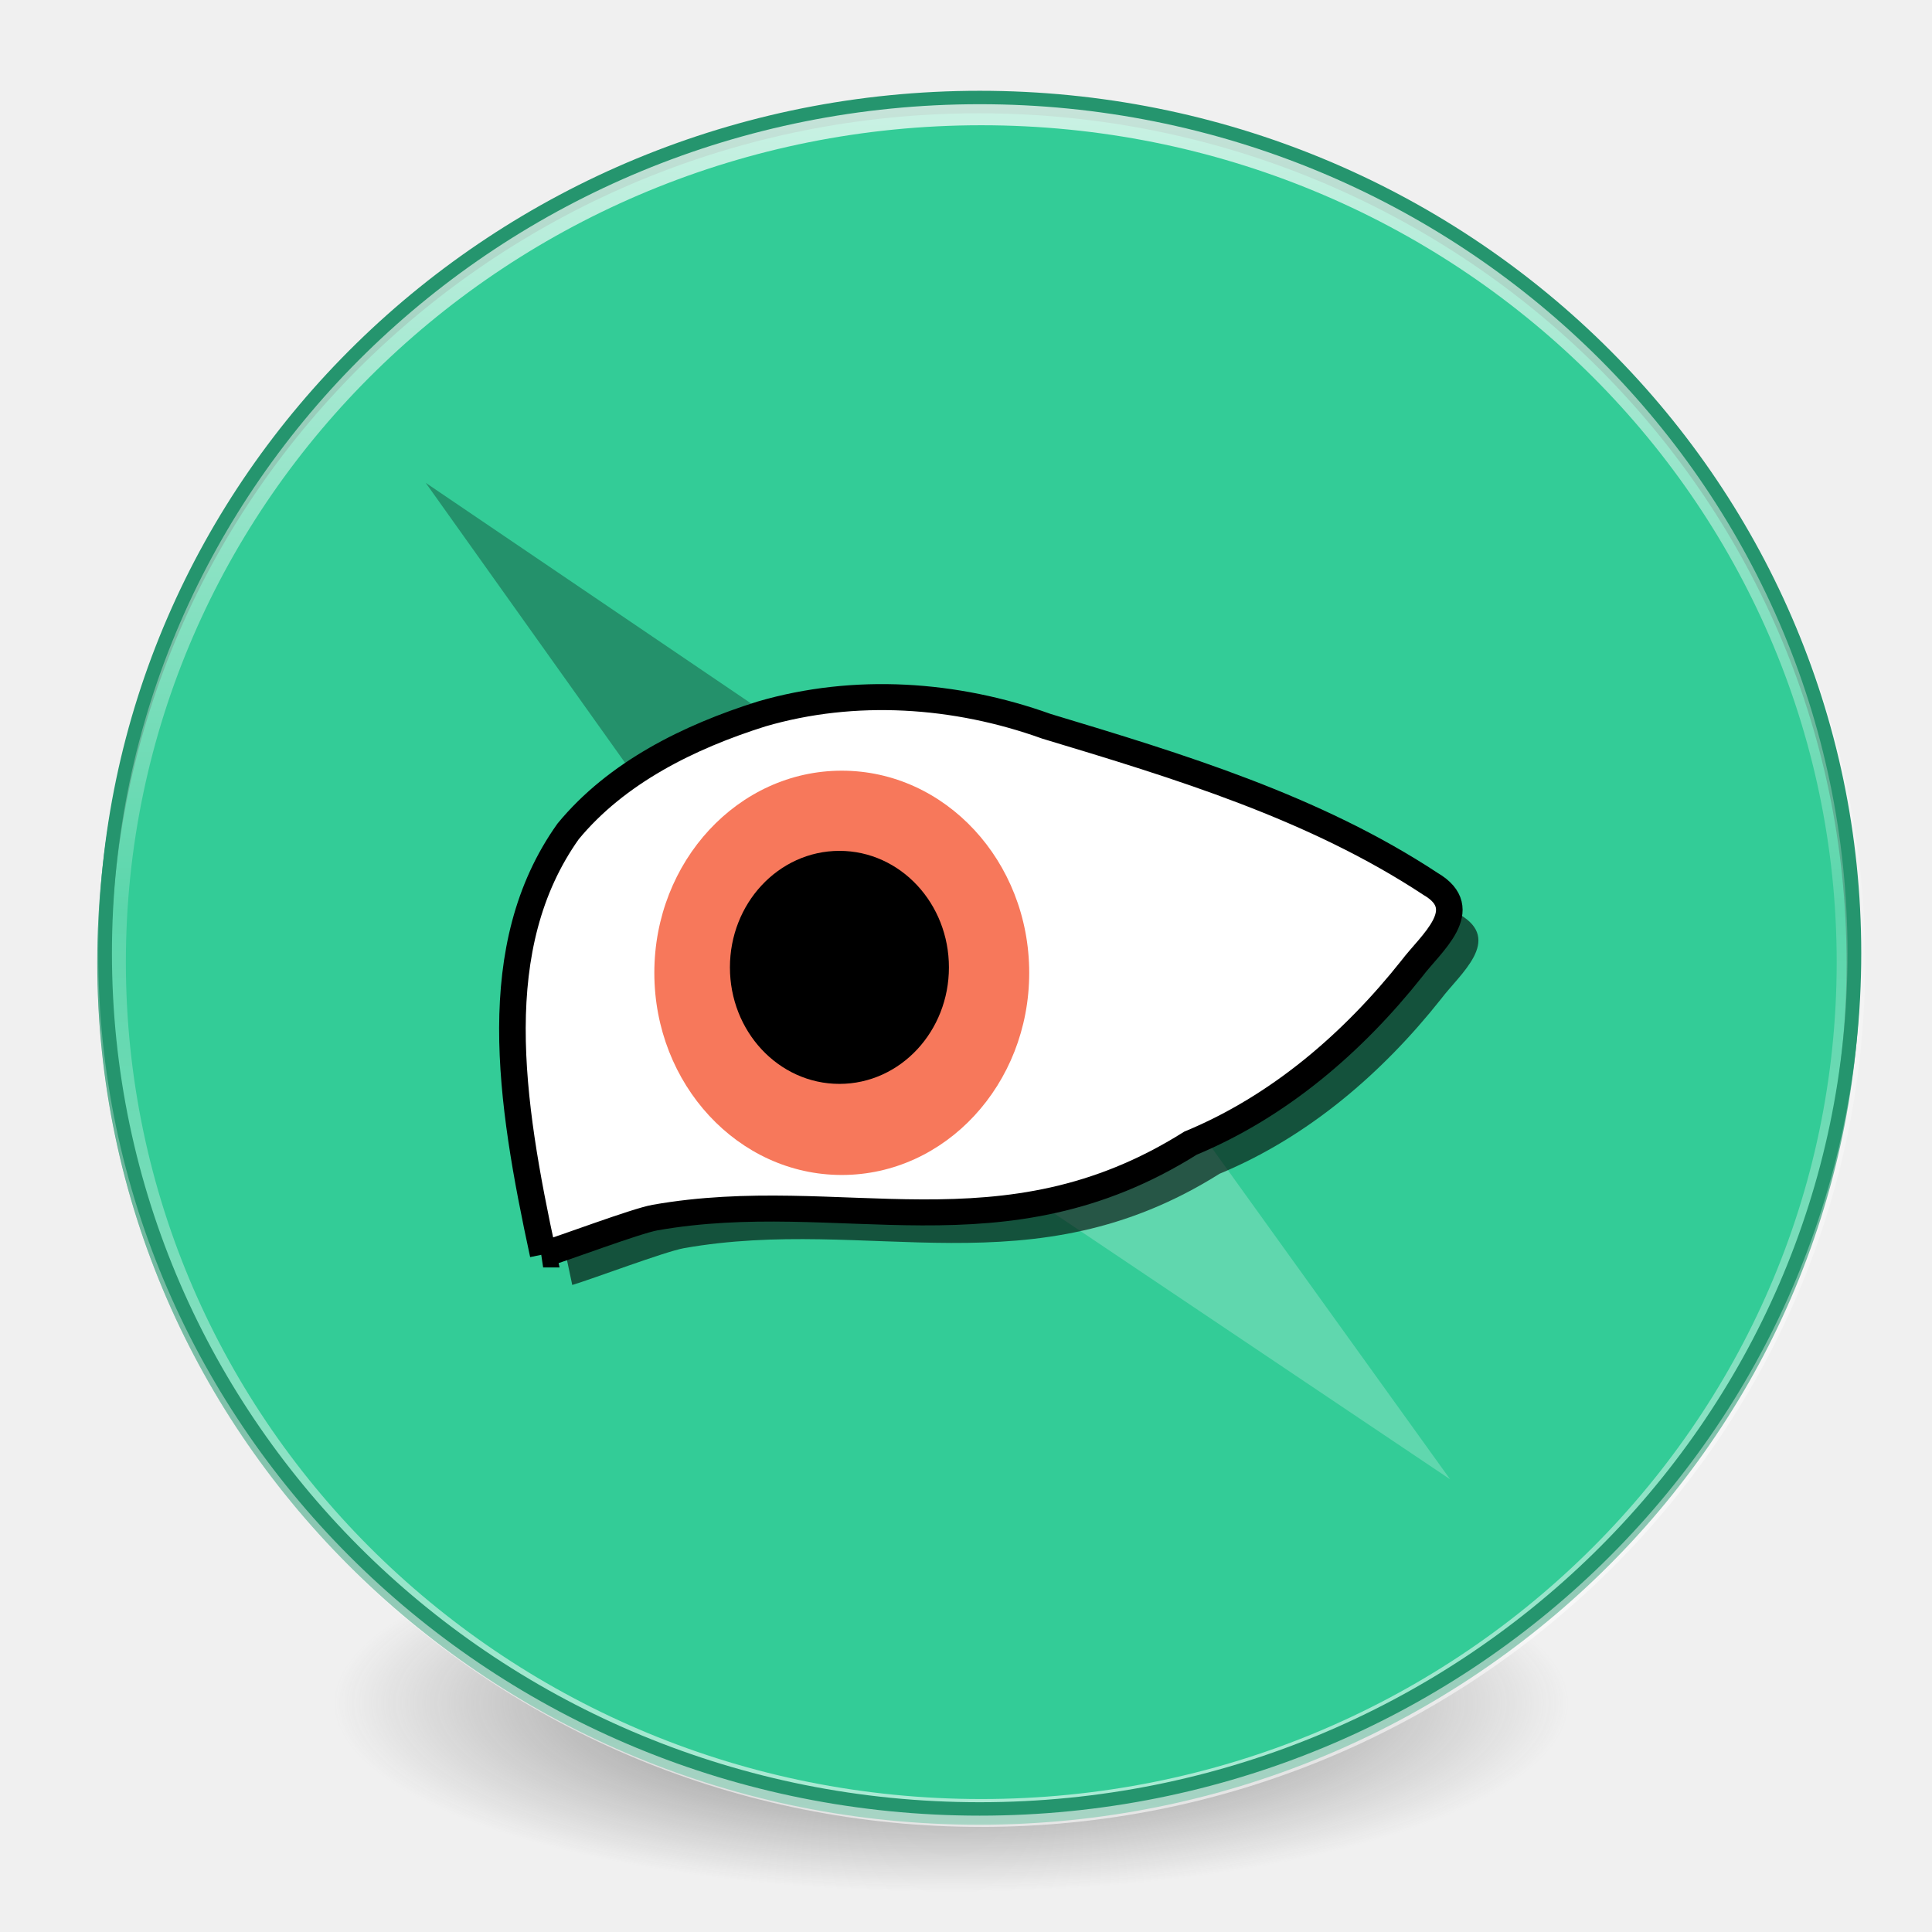
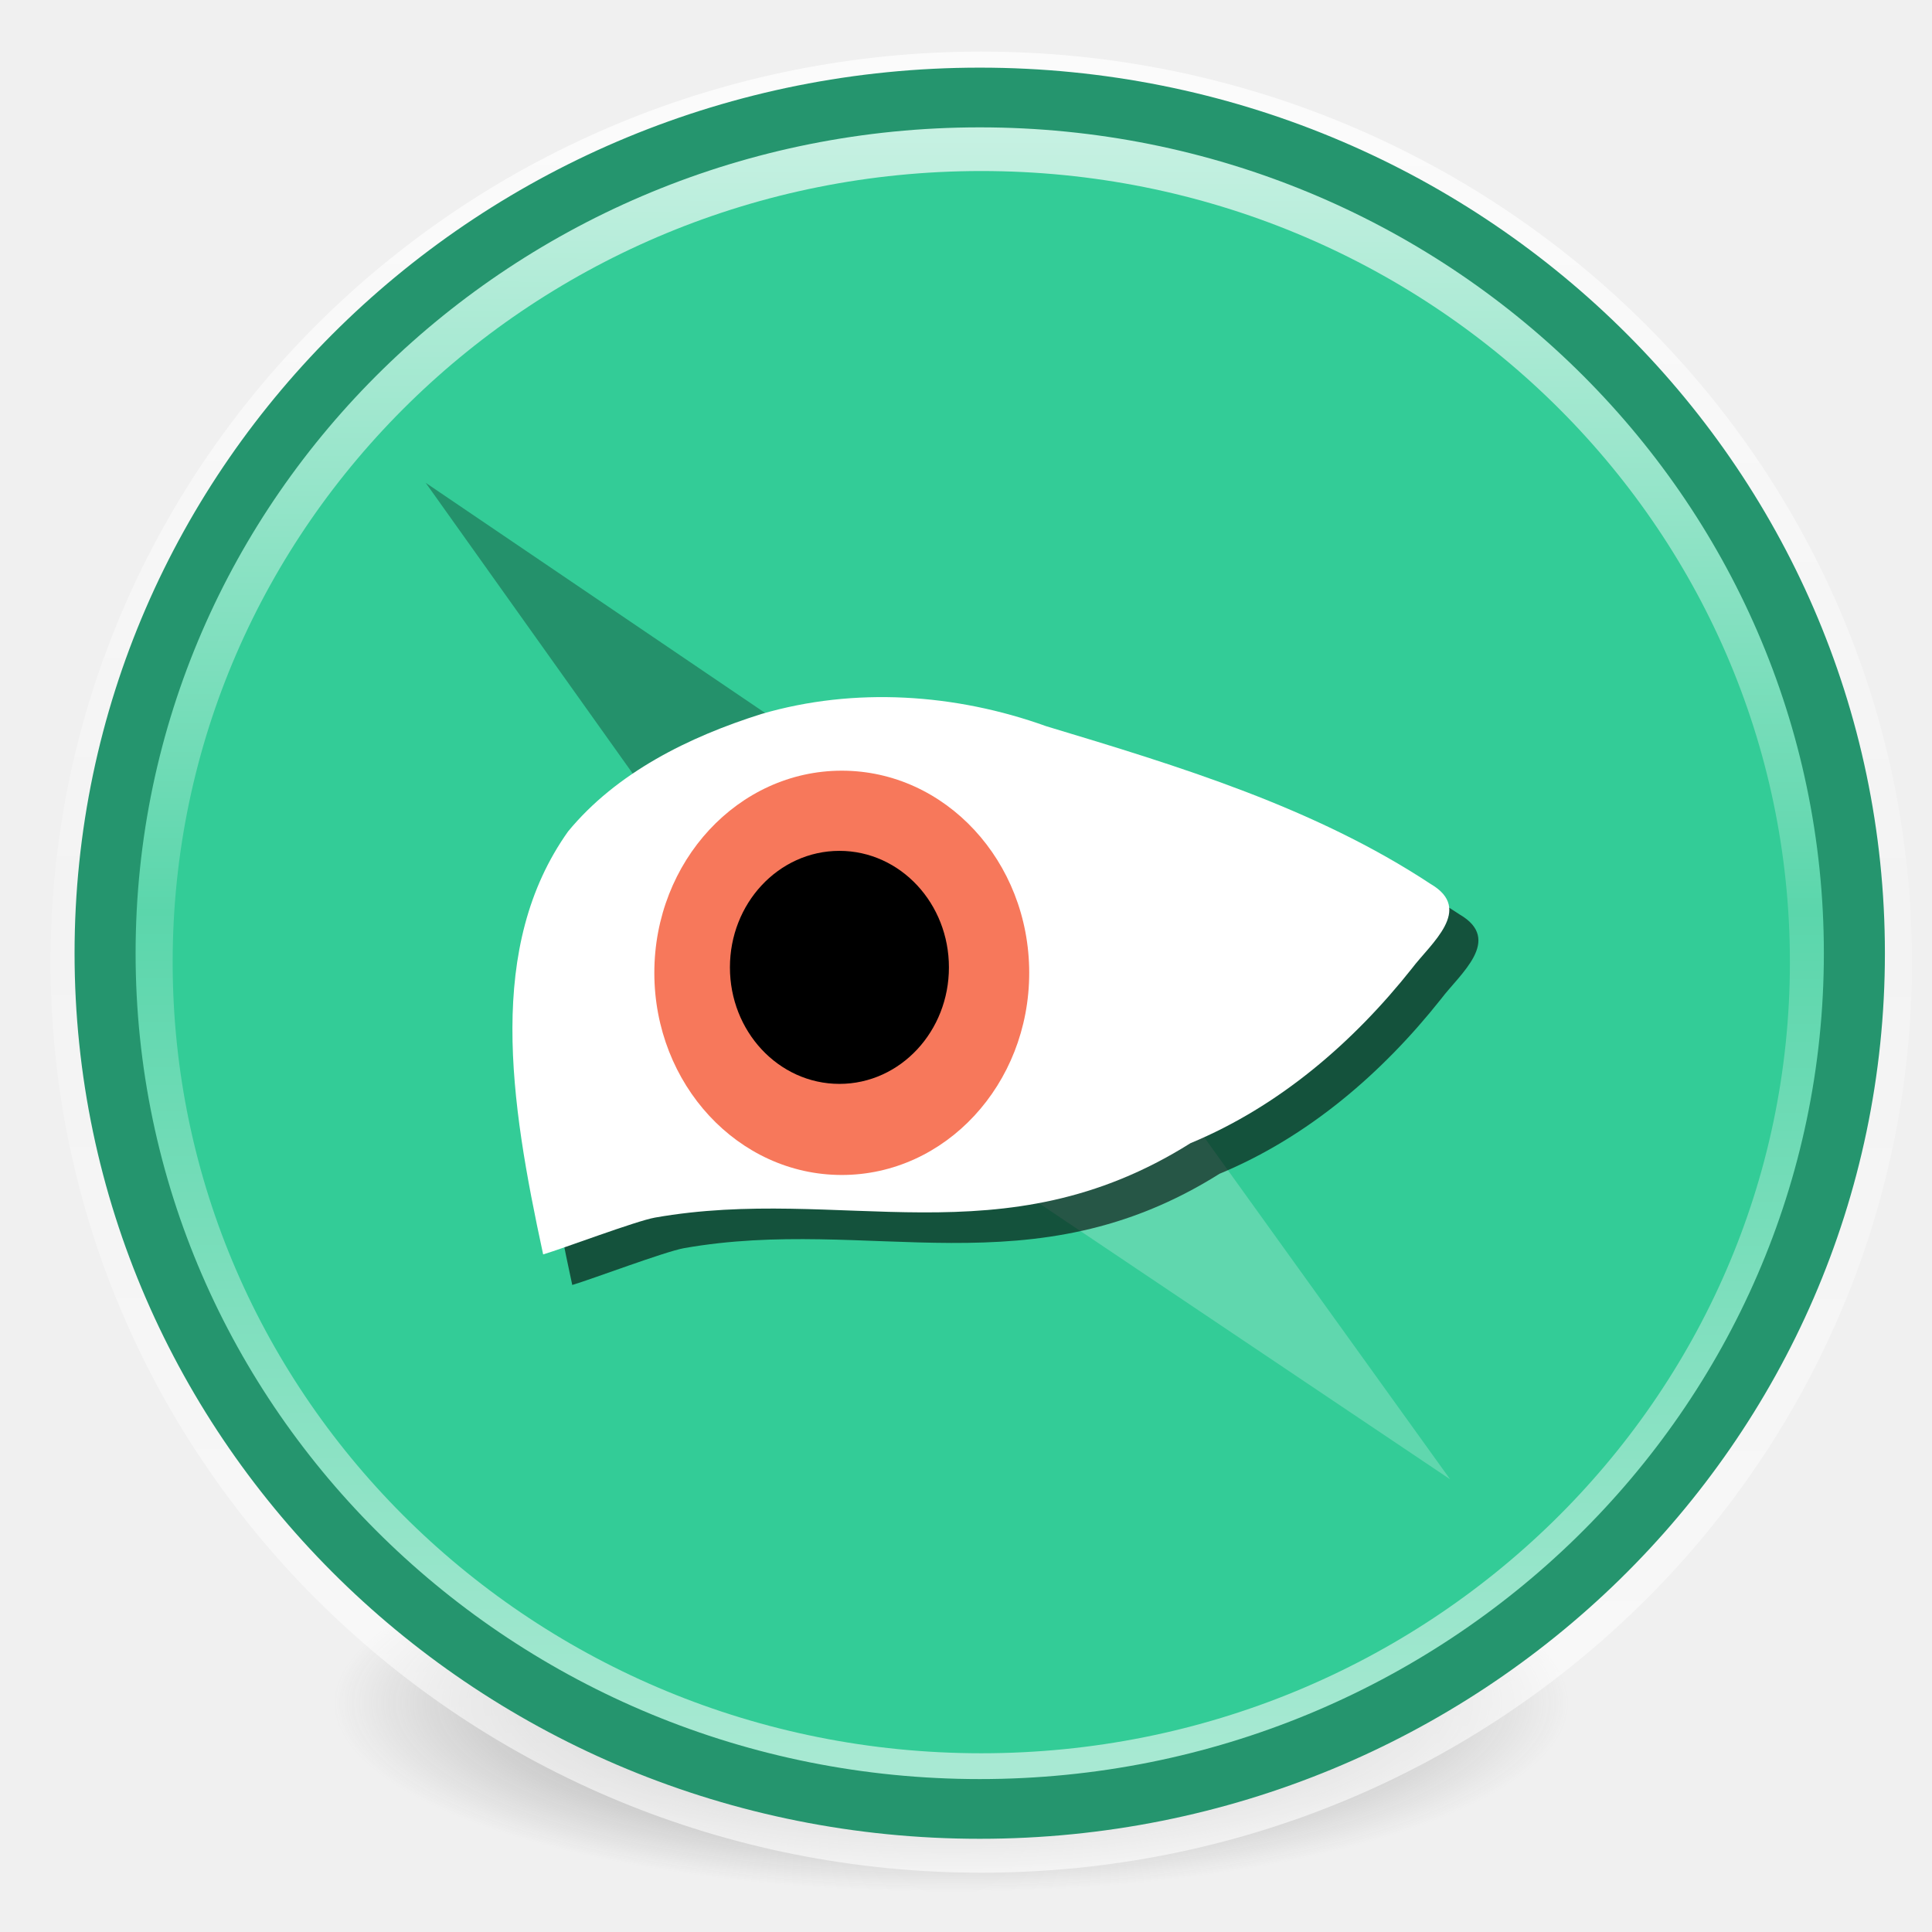
<svg xmlns="http://www.w3.org/2000/svg" xmlns:xlink="http://www.w3.org/1999/xlink" id="svg2" version="1.1" width="32" height="32" viewBox="0 0 32 32">
  <defs id="defs6">
    <linearGradient id="linearGradient4203-3">
      <stop id="stop4221" offset="0" style="stop-color:#ffffff;stop-opacity:1;" />
      <stop style="stop-color:#ffffff;stop-opacity:0.265" offset="0.468" id="stop4225" />
      <stop id="stop4223" offset="1" style="stop-color:#ffffff;stop-opacity:0.811" />
    </linearGradient>
    <radialGradient xlink:href="#linearGradient3820-7-2-8-6" id="radialGradient3163" gradientUnits="userSpaceOnUse" gradientTransform="matrix(1.373881,0,0,0.4292339,-12.56074,153.984)" cx="99.157" cy="186.171" fx="99.157" fy="186.171" r="62.769" />
    <linearGradient id="linearGradient3820-7-2-8-6">
      <stop id="stop3822-2-6-5-0" style="stop-color:#3d3d3d;stop-opacity:1" offset="0" />
      <stop id="stop3864-8-7-4-1" style="stop-color:#686868;stop-opacity:0.498" offset="0.5" />
      <stop id="stop3824-1-2-6-7" style="stop-color:#686868;stop-opacity:0" offset="1" />
    </linearGradient>
    <linearGradient xlink:href="#linearGradient4203-3" id="linearGradient4209" x1="127.626" y1="4.812" x2="127.411" y2="251.669" gradientUnits="userSpaceOnUse" gradientTransform="matrix(0.9942995,0,0,0.9942995,2.014329,1.434028)" />
  </defs>
  <g id="g4269" transform="matrix(0.1187033,0,0,0.1161343,1.077016,1.044693)">
    <path d="m 209.906,233.895 a 86.237,26.943 0 0 1 -172.475,0 86.237,26.943 0 1 1 172.475,0 z" id="path3818-0-5-0" style="fill:url(#radialGradient3163);fill-opacity:1;stroke:none" />
    <circle r="122.043" cy="128.25" cx="127.5" id="path4192" style="fill:#33cc97;fill-opacity:1;stroke:#25956e;stroke-width:1.914;stroke-miterlimit:4;stroke-dasharray:none;stroke-opacity:1" />
    <g transform="matrix(0.9646985,0,0,0.9666086,4.500944,4.282442)" id="g4304">
      <path style="fill:#60d7ae;fill-opacity:1;fill-rule:evenodd;stroke:none;stroke-width:1px;stroke-linecap:butt;stroke-linejoin:miter;stroke-opacity:1" d="m 195.675,204.531 -88.276,-60.47 27.504,-25.755 z" id="path4287-1" />
      <path style="fill:#24916b;fill-opacity:1;fill-rule:evenodd;stroke:none;stroke-width:1px;stroke-linecap:butt;stroke-linejoin:miter;stroke-opacity:1" d="m 47.5,57.5 88,60.87 L 107.88,144 Z" id="path4287" />
    </g>
    <path style="fill:#000000;fill-opacity:0.6;fill-rule:evenodd;stroke:none;stroke-width:3.84px;stroke-linecap:butt;stroke-linejoin:miter;stroke-opacity:1" id="path3346-9" d="m 70.775,174.269 c -4.672,-22.08 -7.923,-43.922 3.479,-60.328 6.778,-8.408 16.877,-13.498 26.98,-16.75 12.999,-3.882 27.09,-2.905 39.755,1.751 18.508,5.698 37.413,11.57 53.615,22.49 6.067,3.619 0.015,8.496 -2.604,12.048 -8.188,10.554 -18.52,19.676 -30.901,24.924 -26.239,16.858 -48.734,5.928 -74.721,10.612 -2.633,0.475 -12.979,4.468 -15.604,5.253 z" />
-     <path style="fill:#ffffff;fill-opacity:1;fill-rule:evenodd;stroke:#000000;stroke-width:3.708px;stroke-linecap:butt;stroke-linejoin:miter;stroke-opacity:1" id="path3346" d="m 66.715,169.911 c -4.672,-22.08 -7.923,-43.922 3.479,-60.328 6.778,-8.408 16.877,-13.498 26.98,-16.75 12.999,-3.882 27.09,-2.905 39.755,1.751 18.508,5.698 37.413,11.57 53.615,22.49 6.067,3.619 0.015,8.496 -2.604,12.048 -8.188,10.554 -18.52,19.676 -30.902,24.924 -26.239,16.858 -48.734,5.928 -74.721,10.612 -2.633,0.475 -12.979,4.468 -15.604,5.253 z" />
+     <path style="fill:#ffffff;fill-opacity:1;fill-rule:evenodd;stroke:none;stroke-width:3.708px;stroke-linecap:butt;stroke-linejoin:miter;stroke-opacity:1" id="path3346" d="m 66.715,169.911 c -4.672,-22.08 -7.923,-43.922 3.479,-60.328 6.778,-8.408 16.877,-13.498 26.98,-16.75 12.999,-3.882 27.09,-2.905 39.755,1.751 18.508,5.698 37.413,11.57 53.615,22.49 6.067,3.619 0.015,8.496 -2.604,12.048 -8.188,10.554 -18.52,19.676 -30.902,24.924 -26.239,16.858 -48.734,5.928 -74.721,10.612 -2.633,0.475 -12.979,4.468 -15.604,5.253 z" />
    <ellipse ry="28.83" rx="26.154" cy="129.75" cx="108.383" id="path3350" style="fill:#f7785b;fill-opacity:1;stroke:none;stroke-width:1.022;stroke-opacity:1" />
    <ellipse ry="14.643" rx="13.304" cy="128.972" cx="108.055" id="path3348" style="fill:#000000;fill-opacity:1;stroke:#000000;stroke-width:3.949;stroke-opacity:1" />
-     <circle r="121.347" cy="128.226" cx="127.849" id="path4192-6" style="fill:none;fill-opacity:1;stroke:url(#linearGradient4209);stroke-width:3.977;stroke-miterlimit:4;stroke-dasharray:none;stroke-opacity:0.74" />
-     <circle r="122.043" cy="126.953" cx="127.633" id="path4192-62" style="fill:none;fill-opacity:1;stroke:#25956e;stroke-width:1.914;stroke-miterlimit:4;stroke-dasharray:none;stroke-opacity:1" />
+     <circle r="121.347" cy="128.226" cx="127.849" id="path4192-6" style="fill:none;fill-opacity:1;stroke:url(#linearGradient4209);stroke-width:17.034;stroke-miterlimit:4;stroke-dasharray:none;stroke-opacity:0.74" />
+     <circle r="122.043" cy="126.953" cx="127.633" id="path4192-62" style="fill:none;fill-opacity:1;stroke:#25956e;stroke-width:8.517;stroke-miterlimit:4;stroke-dasharray:none;stroke-opacity:1" />
  </g>
</svg>
